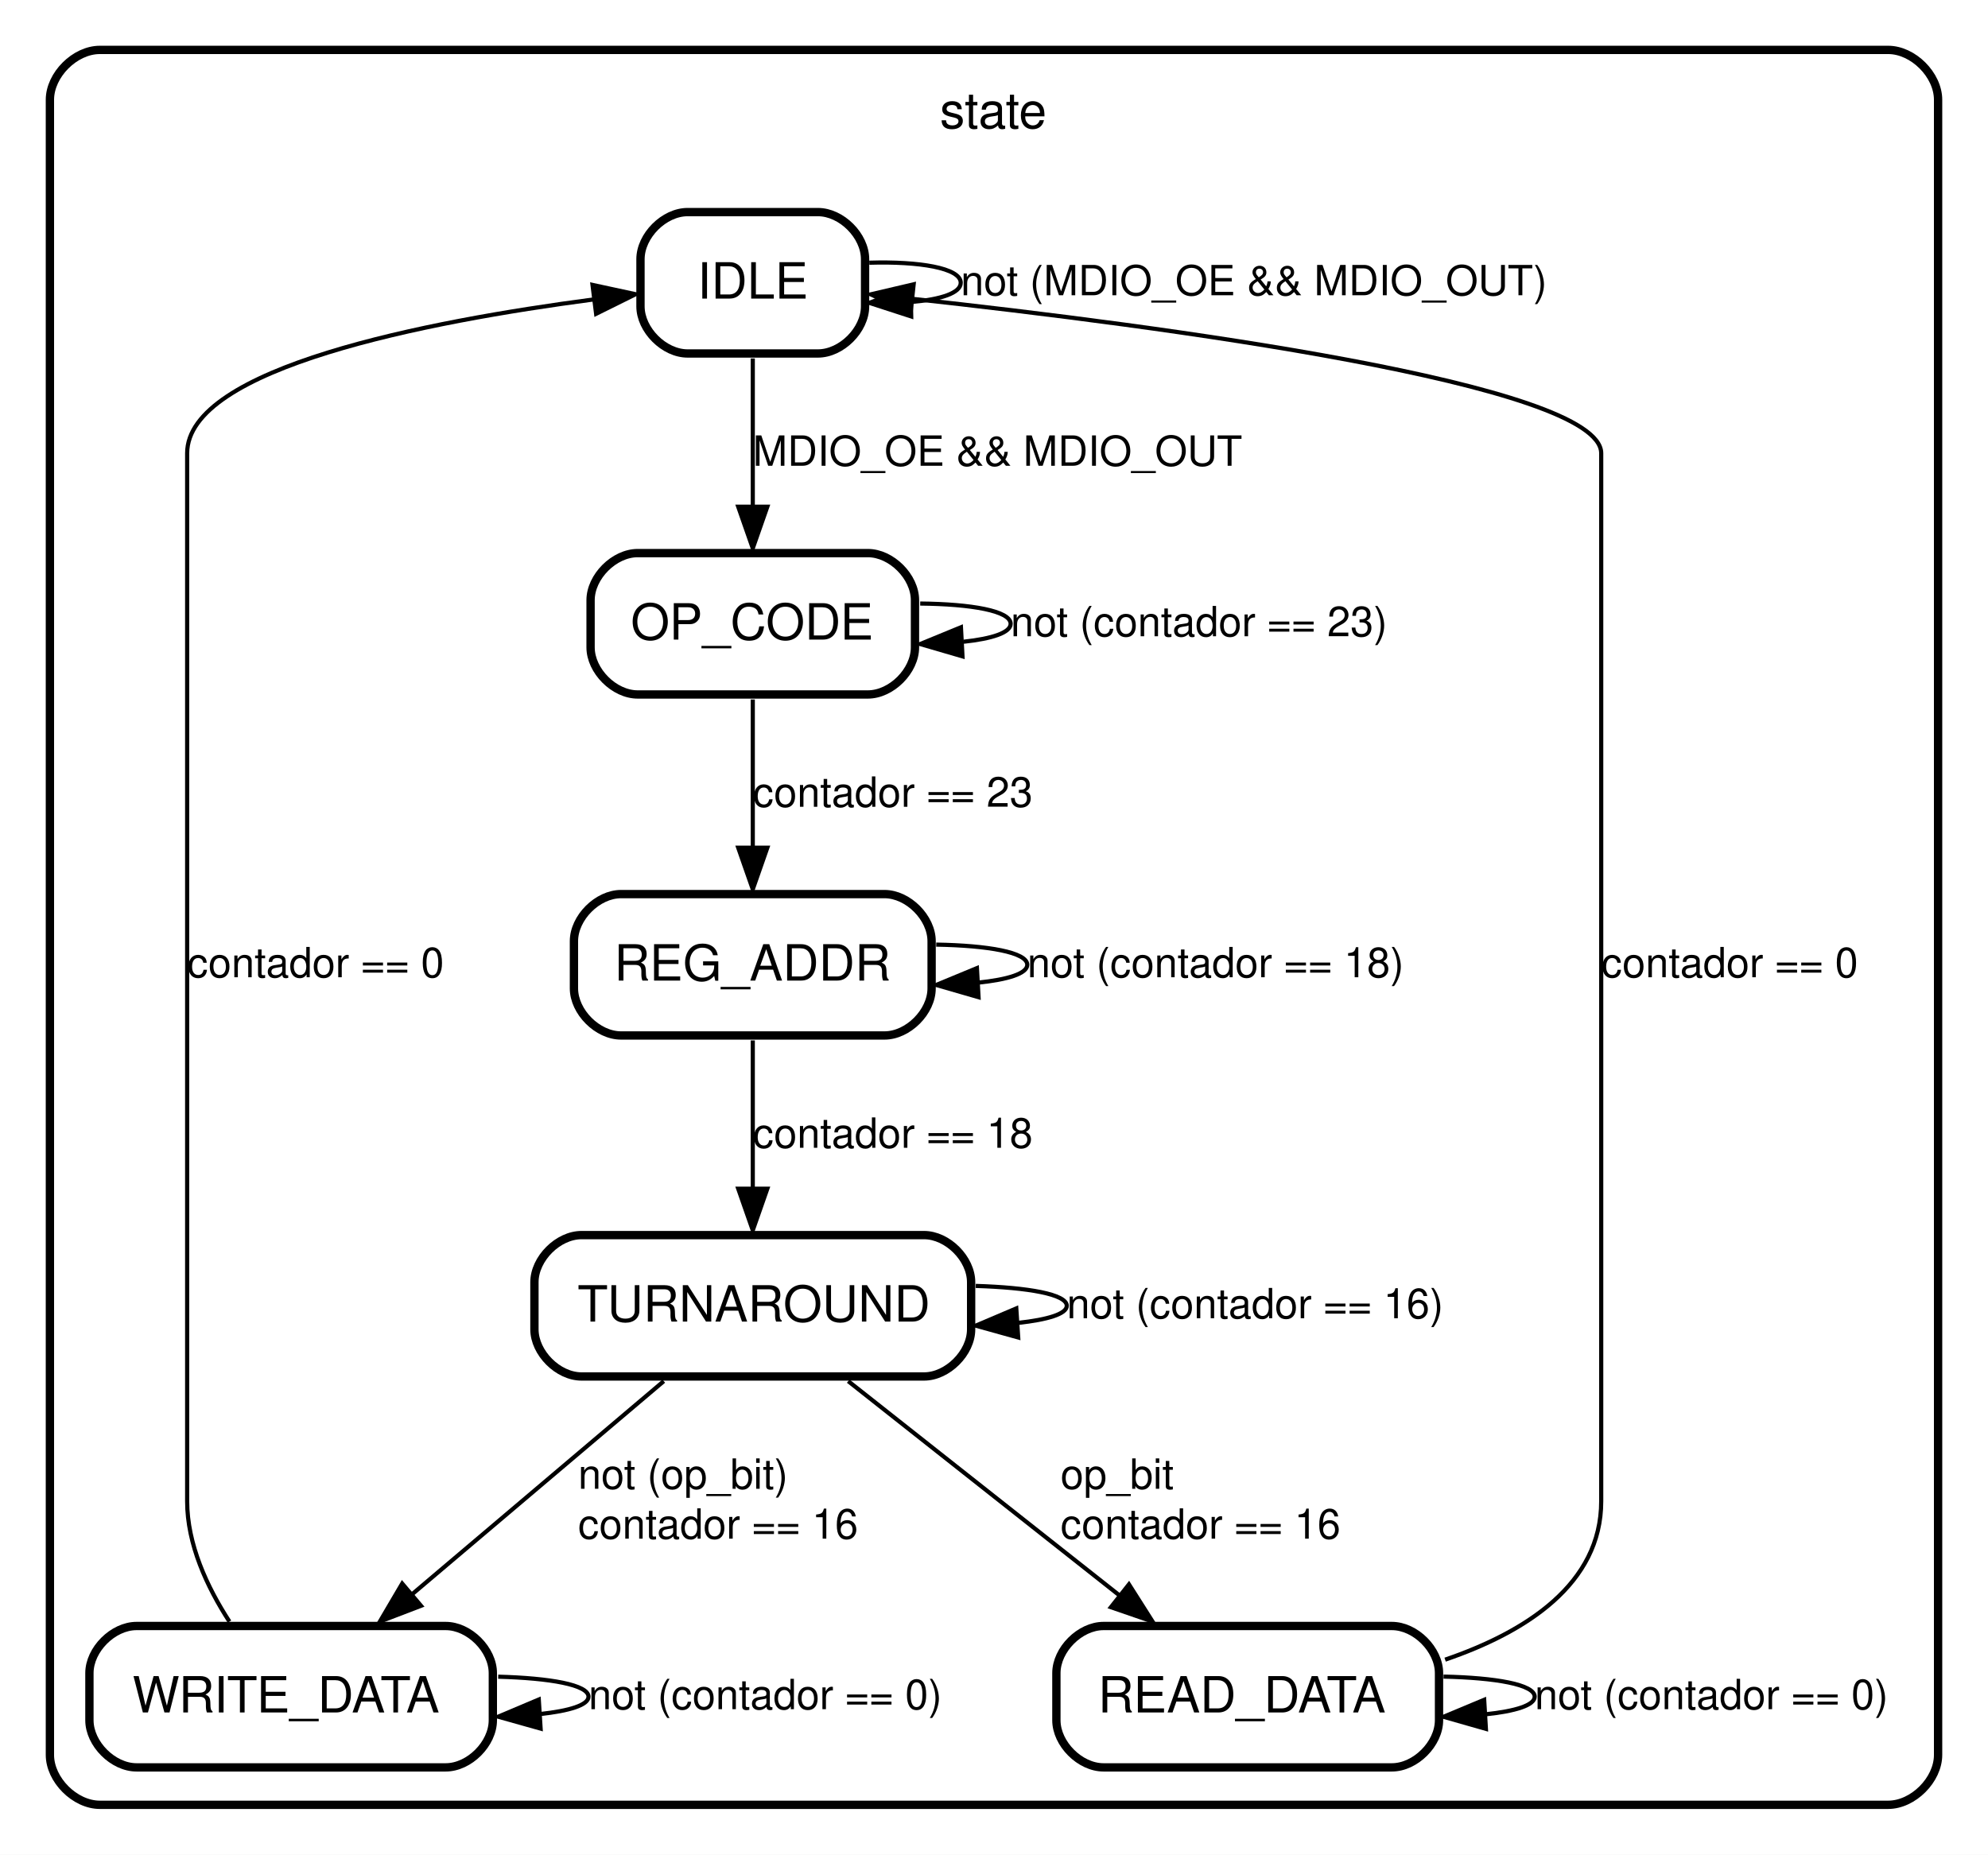
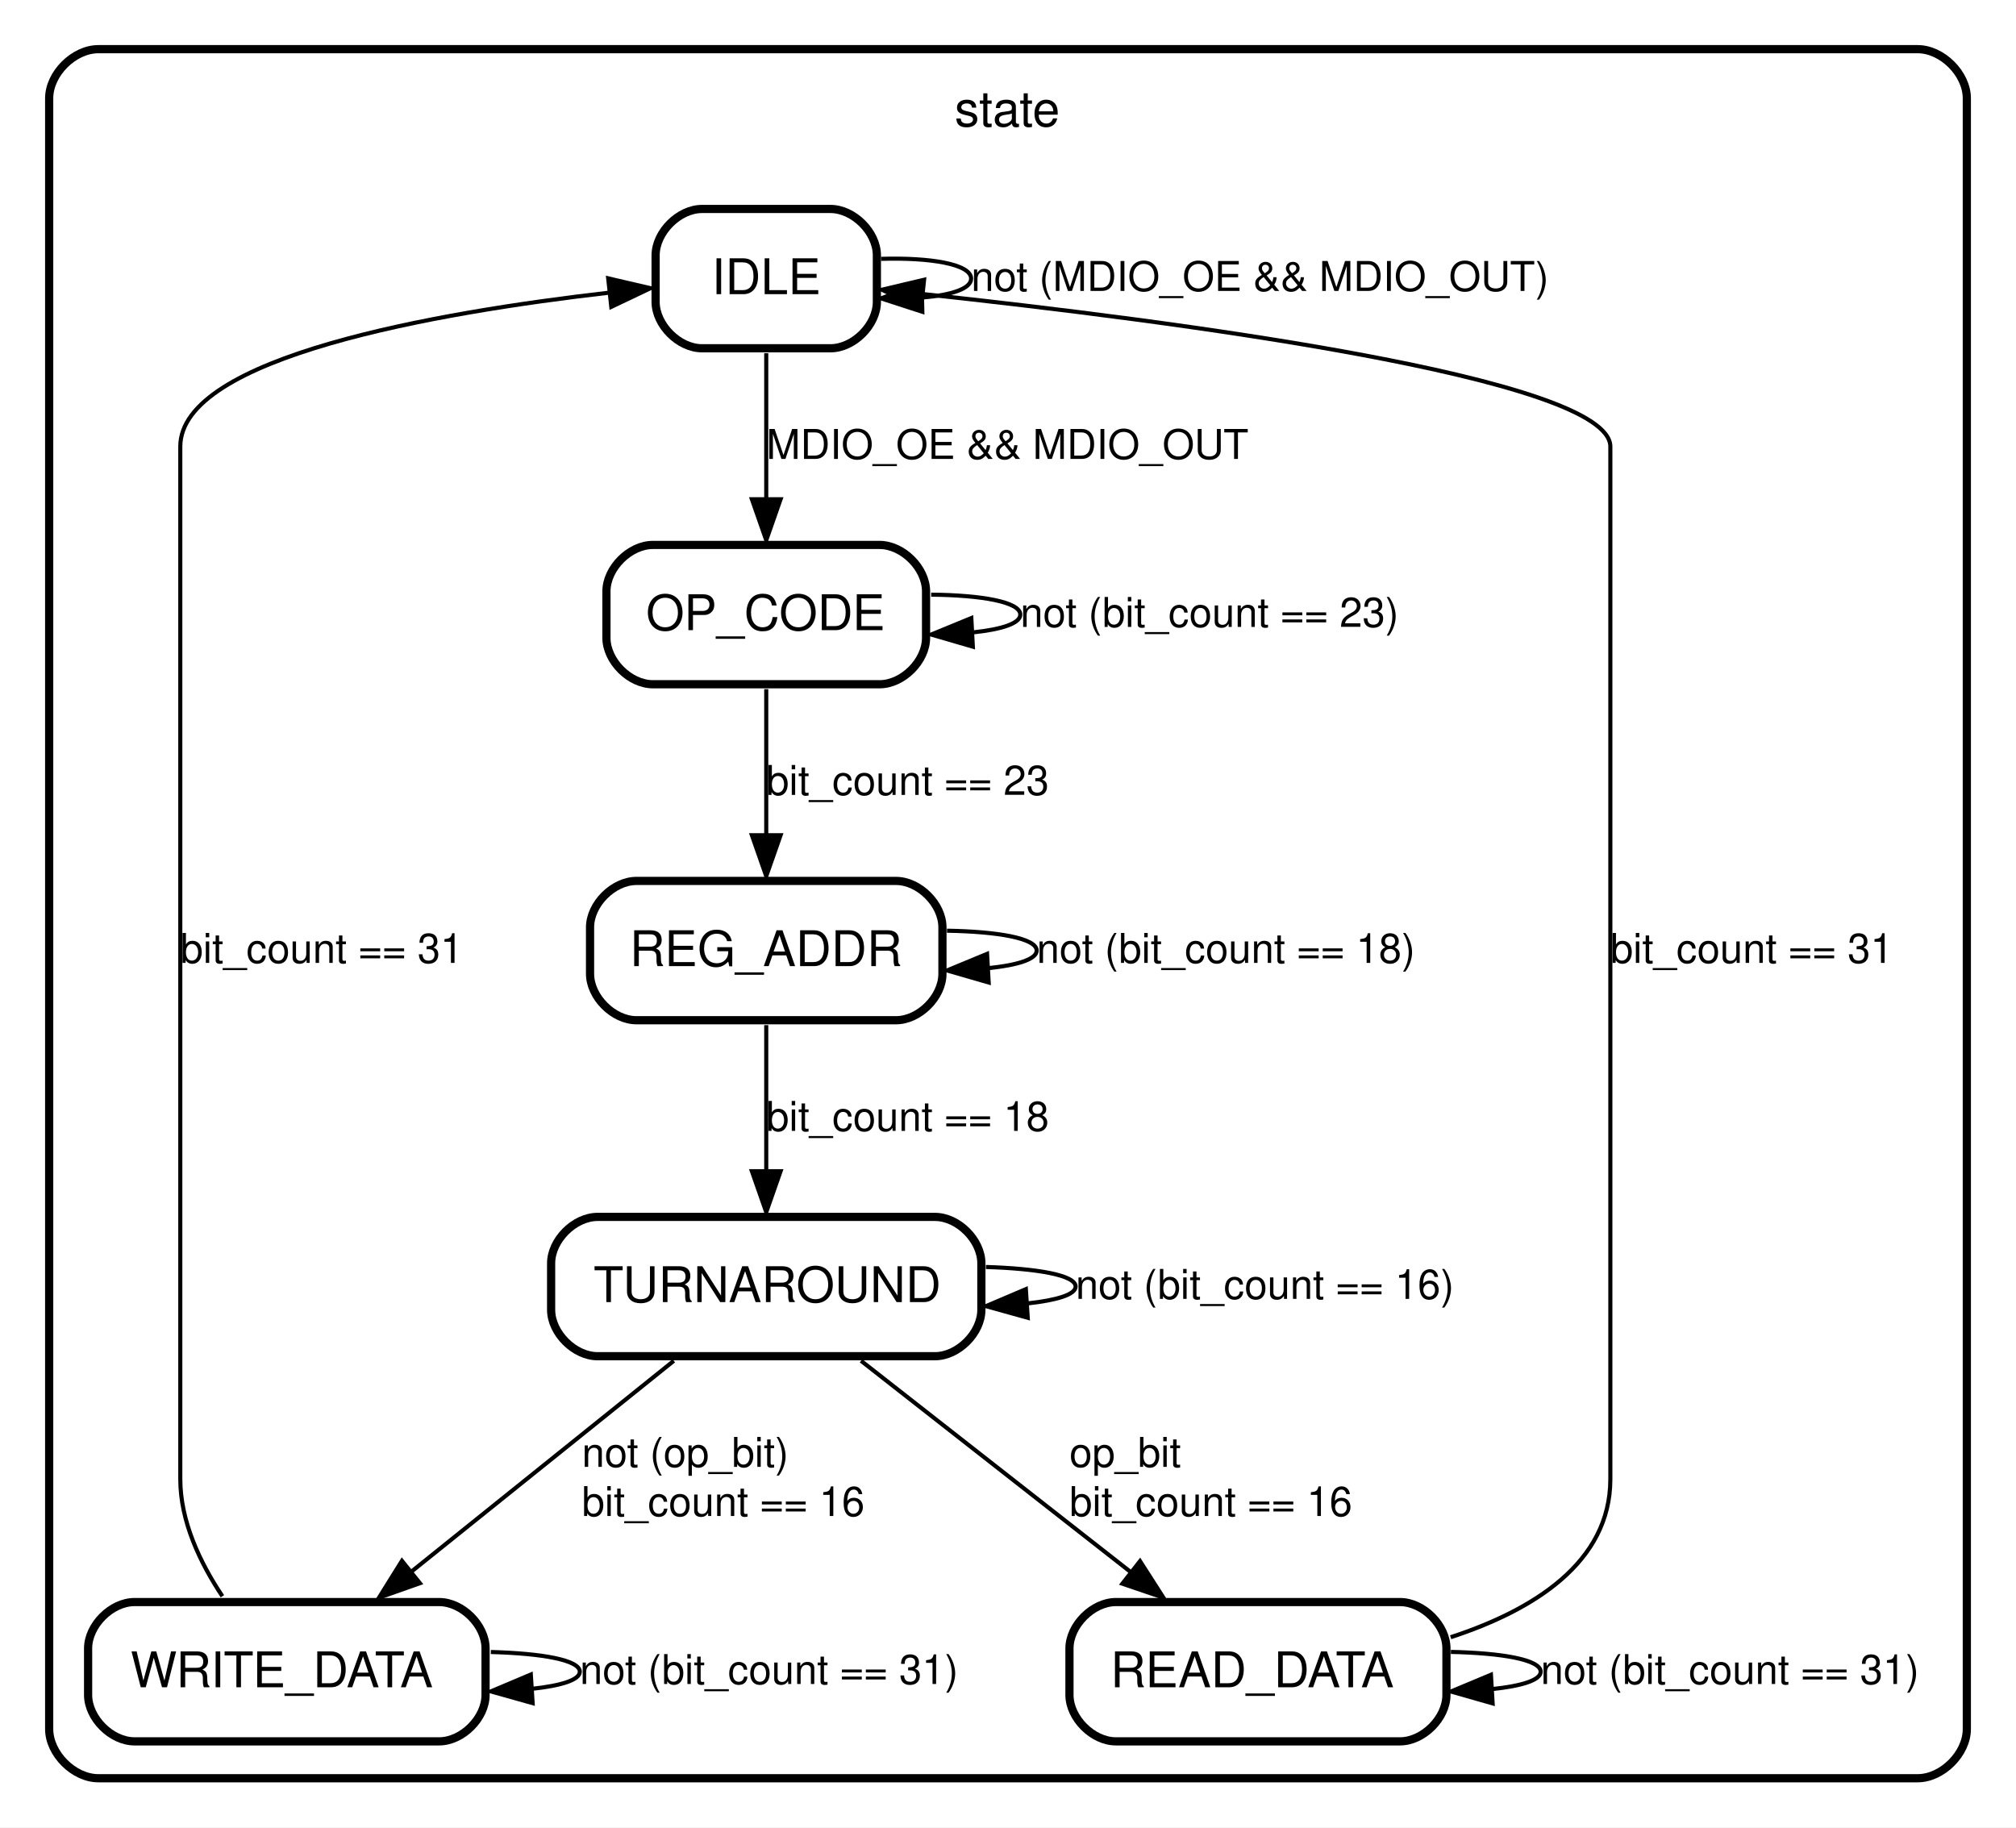
- <svg xmlns="http://www.w3.org/2000/svg" width="478pt" height="446pt" viewBox="0.00 0.00 478.00 446.00">
+ <svg xmlns="http://www.w3.org/2000/svg" width="492pt" height="446pt" viewBox="0.00 0.00 492.00 446.00">
  <g id="graph0" class="graph" transform="scale(1 1) rotate(0) translate(4 442)">
-     <polygon fill="#ffffff" stroke="transparent" points="-4,4 -4,-442 474,-442 474,4 -4,4" />
+     <polygon fill="#ffffff" stroke="transparent" points="-4,4 -4,-442 488,-442 488,4 -4,4" />
    <g id="clust1" class="cluster state regular">
-       <path fill="none" stroke="#000000" stroke-width="2" d="M20,-8C20,-8 450,-8 450,-8 456,-8 462,-14 462,-20 462,-20 462,-418 462,-418 462,-424 456,-430 450,-430 450,-430 20,-430 20,-430 14,-430 8,-424 8,-418 8,-418 8,-20 8,-20 8,-14 14,-8 20,-8" />
-       <text text-anchor="start" x="221.994" y="-411.2" font-family="Helvetica,sans-Serif" font-size="12.00" fill="#000000">state</text>
+       <path fill="none" stroke="#000000" stroke-width="2" d="M20,-8C20,-8 464,-8 464,-8 470,-8 476,-14 476,-20 476,-20 476,-418 476,-418 476,-424 470,-430 464,-430 464,-430 20,-430 20,-430 14,-430 8,-424 8,-418 8,-418 8,-20 8,-20 8,-14 14,-8 20,-8" />
+       <text text-anchor="start" x="228.994" y="-411.2" font-family="Helvetica,sans-Serif" font-size="12.00" fill="#000000">state</text>
    </g>
    <g id="node2" class="node state regular">
-       <polygon fill="#ffffff" fill-opacity="0.004" stroke="transparent" stroke-width="2" points="205,-392 149,-392 149,-356 205,-356 205,-392" />
-       <text text-anchor="start" x="163.664" y="-370.2" font-family="Helvetica,sans-Serif" font-size="12.00" fill="#000000">IDLE</text>
-       <path fill="none" stroke="#000000" stroke-width="2" d="M161.333,-357C161.333,-357 192.667,-357 192.667,-357 198.333,-357 204,-362.667 204,-368.333 204,-368.333 204,-379.667 204,-379.667 204,-385.333 198.333,-391 192.667,-391 192.667,-391 161.333,-391 161.333,-391 155.667,-391 150,-385.333 150,-379.667 150,-379.667 150,-368.333 150,-368.333 150,-362.667 155.667,-357 161.333,-357" />
+       <polygon fill="#ffffff" fill-opacity="0.004" stroke="transparent" stroke-width="2" points="211,-392 155,-392 155,-356 211,-356 211,-392" />
+       <text text-anchor="start" x="169.664" y="-370.2" font-family="Helvetica,sans-Serif" font-size="12.00" fill="#000000">IDLE</text>
+       <path fill="none" stroke="#000000" stroke-width="2" d="M167.333,-357C167.333,-357 198.667,-357 198.667,-357 204.333,-357 210,-362.667 210,-368.333 210,-368.333 210,-379.667 210,-379.667 210,-385.333 204.333,-391 198.667,-391 198.667,-391 167.333,-391 167.333,-391 161.667,-391 156,-385.333 156,-379.667 156,-379.667 156,-368.333 156,-368.333 156,-362.667 161.667,-357 167.333,-357" />
    </g>
    <g id="edge2" class="edge transition">
-       <path fill="none" stroke="#000000" d="M205.018,-378.825C216.888,-379.188 227,-377.58 227,-374 227,-371.539 222.22,-370.009 215.376,-369.412" />
-       <polygon fill="#000000" stroke="#000000" points="215.096,-365.905 205.018,-369.175 214.936,-372.903 215.096,-365.905" />
-       <text text-anchor="start" x="227" y="-371" font-family="Helvetica,sans-Serif" font-size="10.00" fill="#000000">not (MDIO_OE &amp;&amp; MDIO_OUT)   </text>
+       <path fill="none" stroke="#000000" d="M211.018,-378.825C222.888,-379.188 233,-377.58 233,-374 233,-371.539 228.22,-370.009 221.376,-369.412" />
+       <polygon fill="#000000" stroke="#000000" points="221.096,-365.905 211.018,-369.175 220.936,-372.903 221.096,-365.905" />
+       <text text-anchor="start" x="233" y="-371" font-family="Helvetica,sans-Serif" font-size="10.00" fill="#000000">not (MDIO_OE &amp;&amp; MDIO_OUT)   </text>
    </g>
    <g id="node3" class="node state regular">
-       <polygon fill="#ffffff" fill-opacity="0.004" stroke="transparent" stroke-width="2" points="217,-310 137,-310 137,-274 217,-274 217,-310" />
-       <text text-anchor="start" x="147.664" y="-288.2" font-family="Helvetica,sans-Serif" font-size="12.00" fill="#000000">OP_CODE</text>
-       <path fill="none" stroke="#000000" stroke-width="2" d="M149.333,-275C149.333,-275 204.667,-275 204.667,-275 210.333,-275 216,-280.667 216,-286.333 216,-286.333 216,-297.667 216,-297.667 216,-303.333 210.333,-309 204.667,-309 204.667,-309 149.333,-309 149.333,-309 143.667,-309 138,-303.333 138,-297.667 138,-297.667 138,-286.333 138,-286.333 138,-280.667 143.667,-275 149.333,-275" />
+       <polygon fill="#ffffff" fill-opacity="0.004" stroke="transparent" stroke-width="2" points="223,-310 143,-310 143,-274 223,-274 223,-310" />
+       <text text-anchor="start" x="153.664" y="-288.2" font-family="Helvetica,sans-Serif" font-size="12.00" fill="#000000">OP_CODE</text>
+       <path fill="none" stroke="#000000" stroke-width="2" d="M155.333,-275C155.333,-275 210.667,-275 210.667,-275 216.333,-275 222,-280.667 222,-286.333 222,-286.333 222,-297.667 222,-297.667 222,-303.333 216.333,-309 210.667,-309 210.667,-309 155.333,-309 155.333,-309 149.667,-309 144,-303.333 144,-297.667 144,-297.667 144,-286.333 144,-286.333 144,-280.667 149.667,-275 155.333,-275" />
    </g>
    <g id="edge1" class="edge transition">
-       <path fill="none" stroke="#000000" d="M177,-355.801C177,-345.398 177,-332.122 177,-320.377" />
-       <polygon fill="#000000" stroke="#000000" points="180.5,-320.148 177,-310.148 173.5,-320.148 180.5,-320.148" />
-       <text text-anchor="start" x="177" y="-330" font-family="Helvetica,sans-Serif" font-size="10.00" fill="#000000">MDIO_OE &amp;&amp; MDIO_OUT   </text>
+       <path fill="none" stroke="#000000" d="M183,-355.801C183,-345.398 183,-332.122 183,-320.377" />
+       <polygon fill="#000000" stroke="#000000" points="186.5,-320.148 183,-310.148 179.5,-320.148 186.5,-320.148" />
+       <text text-anchor="start" x="183" y="-330" font-family="Helvetica,sans-Serif" font-size="10.00" fill="#000000">MDIO_OE &amp;&amp; MDIO_OUT   </text>
    </g>
    <g id="edge4" class="edge transition">
-       <path fill="none" stroke="#000000" d="M217.251,-296.868C229.458,-296.746 239,-295.123 239,-292 239,-289.853 234.49,-288.415 227.705,-287.686" />
-       <polygon fill="#000000" stroke="#000000" points="227.423,-284.167 217.251,-287.132 227.052,-291.157 227.423,-284.167" />
-       <text text-anchor="start" x="239" y="-289" font-family="Helvetica,sans-Serif" font-size="10.00" fill="#000000">not (contador == 23)   </text>
+       <path fill="none" stroke="#000000" d="M223.251,-296.868C235.458,-296.746 245,-295.123 245,-292 245,-289.853 240.49,-288.415 233.705,-287.686" />
+       <polygon fill="#000000" stroke="#000000" points="233.423,-284.167 223.251,-287.132 233.052,-291.157 233.423,-284.167" />
+       <text text-anchor="start" x="245" y="-289" font-family="Helvetica,sans-Serif" font-size="10.00" fill="#000000">not (bit_count == 23)   </text>
    </g>
    <g id="node4" class="node state regular">
-       <polygon fill="#ffffff" fill-opacity="0.004" stroke="transparent" stroke-width="2" points="221,-228 133,-228 133,-192 221,-192 221,-228" />
-       <text text-anchor="start" x="143.669" y="-206.2" font-family="Helvetica,sans-Serif" font-size="12.00" fill="#000000">REG_ADDR</text>
-       <path fill="none" stroke="#000000" stroke-width="2" d="M145.333,-193C145.333,-193 208.667,-193 208.667,-193 214.333,-193 220,-198.667 220,-204.333 220,-204.333 220,-215.667 220,-215.667 220,-221.333 214.333,-227 208.667,-227 208.667,-227 145.333,-227 145.333,-227 139.667,-227 134,-221.333 134,-215.667 134,-215.667 134,-204.333 134,-204.333 134,-198.667 139.667,-193 145.333,-193" />
+       <polygon fill="#ffffff" fill-opacity="0.004" stroke="transparent" stroke-width="2" points="227,-228 139,-228 139,-192 227,-192 227,-228" />
+       <text text-anchor="start" x="149.669" y="-206.2" font-family="Helvetica,sans-Serif" font-size="12.00" fill="#000000">REG_ADDR</text>
+       <path fill="none" stroke="#000000" stroke-width="2" d="M151.333,-193C151.333,-193 214.667,-193 214.667,-193 220.333,-193 226,-198.667 226,-204.333 226,-204.333 226,-215.667 226,-215.667 226,-221.333 220.333,-227 214.667,-227 214.667,-227 151.333,-227 151.333,-227 145.667,-227 140,-221.333 140,-215.667 140,-215.667 140,-204.333 140,-204.333 140,-198.667 145.667,-193 151.333,-193" />
    </g>
    <g id="edge3" class="edge transition">
-       <path fill="none" stroke="#000000" d="M177,-273.801C177,-263.398 177,-250.121 177,-238.377" />
-       <polygon fill="#000000" stroke="#000000" points="180.5,-238.148 177,-228.148 173.5,-238.148 180.5,-238.148" />
-       <text text-anchor="start" x="177" y="-248" font-family="Helvetica,sans-Serif" font-size="10.00" fill="#000000">contador == 23   </text>
+       <path fill="none" stroke="#000000" d="M183,-273.801C183,-263.398 183,-250.121 183,-238.377" />
+       <polygon fill="#000000" stroke="#000000" points="186.5,-238.148 183,-228.148 179.5,-238.148 186.5,-238.148" />
+       <text text-anchor="start" x="183" y="-248" font-family="Helvetica,sans-Serif" font-size="10.00" fill="#000000">bit_count == 23   </text>
    </g>
    <g id="edge6" class="edge transition">
-       <path fill="none" stroke="#000000" d="M221.107,-214.851C233.493,-214.638 243,-213.022 243,-210 243,-207.875 238.3,-206.445 231.203,-205.71" />
-       <polygon fill="#000000" stroke="#000000" points="231.285,-202.209 221.107,-205.149 230.897,-209.198 231.285,-202.209" />
-       <text text-anchor="start" x="243" y="-207" font-family="Helvetica,sans-Serif" font-size="10.00" fill="#000000">not (contador == 18)   </text>
+       <path fill="none" stroke="#000000" d="M227.107,-214.851C239.493,-214.638 249,-213.022 249,-210 249,-207.875 244.3,-206.445 237.203,-205.71" />
+       <polygon fill="#000000" stroke="#000000" points="237.285,-202.209 227.107,-205.149 236.897,-209.198 237.285,-202.209" />
+       <text text-anchor="start" x="249" y="-207" font-family="Helvetica,sans-Serif" font-size="10.00" fill="#000000">not (bit_count == 18)   </text>
    </g>
    <g id="node5" class="node state regular">
-       <polygon fill="#ffffff" fill-opacity="0.004" stroke="transparent" stroke-width="2" points="230.5,-146 123.5,-146 123.5,-110 230.5,-110 230.5,-146" />
-       <text text-anchor="start" x="134.846" y="-124.2" font-family="Helvetica,sans-Serif" font-size="12.00" fill="#000000">TURNAROUND</text>
-       <path fill="none" stroke="#000000" stroke-width="2" d="M135.833,-111C135.833,-111 218.167,-111 218.167,-111 223.833,-111 229.5,-116.667 229.5,-122.333 229.5,-122.333 229.5,-133.667 229.5,-133.667 229.5,-139.333 223.833,-145 218.167,-145 218.167,-145 135.833,-145 135.833,-145 130.167,-145 124.5,-139.333 124.5,-133.667 124.5,-133.667 124.5,-122.333 124.5,-122.333 124.5,-116.667 130.167,-111 135.833,-111" />
+       <polygon fill="#ffffff" fill-opacity="0.004" stroke="transparent" stroke-width="2" points="236.5,-146 129.5,-146 129.5,-110 236.5,-110 236.5,-146" />
+       <text text-anchor="start" x="140.846" y="-124.2" font-family="Helvetica,sans-Serif" font-size="12.00" fill="#000000">TURNAROUND</text>
+       <path fill="none" stroke="#000000" stroke-width="2" d="M141.833,-111C141.833,-111 224.167,-111 224.167,-111 229.833,-111 235.5,-116.667 235.5,-122.333 235.5,-122.333 235.5,-133.667 235.5,-133.667 235.5,-139.333 229.833,-145 224.167,-145 224.167,-145 141.833,-145 141.833,-145 136.167,-145 130.5,-139.333 130.5,-133.667 130.5,-133.667 130.5,-122.333 130.5,-122.333 130.5,-116.667 136.167,-111 141.833,-111" />
    </g>
    <g id="edge5" class="edge transition">
-       <path fill="none" stroke="#000000" d="M177,-191.802C177,-181.398 177,-168.121 177,-156.377" />
-       <polygon fill="#000000" stroke="#000000" points="180.5,-156.148 177,-146.148 173.5,-156.148 180.5,-156.148" />
-       <text text-anchor="start" x="177" y="-166" font-family="Helvetica,sans-Serif" font-size="10.00" fill="#000000">contador == 18   </text>
+       <path fill="none" stroke="#000000" d="M183,-191.802C183,-181.398 183,-168.121 183,-156.377" />
+       <polygon fill="#000000" stroke="#000000" points="186.5,-156.148 183,-146.148 179.5,-156.148 186.5,-156.148" />
+       <text text-anchor="start" x="183" y="-166" font-family="Helvetica,sans-Serif" font-size="10.00" fill="#000000">bit_count == 18   </text>
    </g>
    <g id="edge9" class="edge transition">
-       <path fill="none" stroke="#000000" d="M230.61,-132.779C243.207,-132.386 252.5,-130.793 252.5,-128 252.5,-126.036 247.906,-124.666 240.799,-123.888" />
-       <polygon fill="#000000" stroke="#000000" points="240.818,-120.382 230.61,-123.221 240.36,-127.367 240.818,-120.382" />
-       <text text-anchor="start" x="252.5" y="-125" font-family="Helvetica,sans-Serif" font-size="10.00" fill="#000000">not (contador == 16)   </text>
+       <path fill="none" stroke="#000000" d="M236.61,-132.779C249.207,-132.386 258.5,-130.793 258.5,-128 258.5,-126.036 253.906,-124.666 246.799,-123.888" />
+       <polygon fill="#000000" stroke="#000000" points="246.818,-120.382 236.61,-123.221 246.36,-127.367 246.818,-120.382" />
+       <text text-anchor="start" x="258.5" y="-125" font-family="Helvetica,sans-Serif" font-size="10.00" fill="#000000">not (bit_count == 16)   </text>
    </g>
    <g id="node6" class="node state regular">
      <polygon fill="#ffffff" fill-opacity="0.004" stroke="transparent" stroke-width="2" points="115.5,-52 16.5,-52 16.5,-16 115.5,-16 115.5,-52" />
      <text text-anchor="start" x="27.836" y="-30.2" font-family="Helvetica,sans-Serif" font-size="12.00" fill="#000000">WRITE_DATA</text>
      <path fill="none" stroke="#000000" stroke-width="2" d="M28.833,-17C28.833,-17 103.167,-17 103.167,-17 108.833,-17 114.5,-22.667 114.5,-28.333 114.5,-28.333 114.5,-39.667 114.5,-39.667 114.5,-45.333 108.833,-51 103.167,-51 103.167,-51 28.833,-51 28.833,-51 23.167,-51 17.5,-45.333 17.5,-39.667 17.5,-39.667 17.5,-28.333 17.5,-28.333 17.5,-22.667 23.167,-17 28.833,-17" />
    </g>
    <g id="edge8" class="edge transition">
-       <path fill="none" stroke="#000000" d="M155.598,-109.876C138.399,-95.311 114.068,-74.707 95.1,-58.644" />
-       <polygon fill="#000000" stroke="#000000" points="97.229,-55.86 87.336,-52.069 92.706,-61.202 97.229,-55.86" />
-       <text text-anchor="start" x="135" y="-84" font-family="Helvetica,sans-Serif" font-size="10.00" fill="#000000">not (op_bit)   </text>
-       <text text-anchor="start" x="135" y="-72" font-family="Helvetica,sans-Serif" font-size="10.00" fill="#000000">contador == 16   </text>
+       <path fill="none" stroke="#000000" d="M160.441,-109.876C142.232,-95.246 116.438,-74.522 96.406,-58.429" />
+       <polygon fill="#000000" stroke="#000000" points="98.477,-55.603 88.49,-52.069 94.093,-61.06 98.477,-55.603" />
+       <text text-anchor="start" x="138" y="-84" font-family="Helvetica,sans-Serif" font-size="10.00" fill="#000000">not (op_bit)   </text>
+       <text text-anchor="start" x="138" y="-72" font-family="Helvetica,sans-Serif" font-size="10.00" fill="#000000">bit_count == 16   </text>
    </g>
    <g id="node7" class="node state regular">
-       <polygon fill="#ffffff" fill-opacity="0.004" stroke="transparent" stroke-width="2" points="343,-52 249,-52 249,-16 343,-16 343,-52" />
-       <text text-anchor="start" x="259.999" y="-30.2" font-family="Helvetica,sans-Serif" font-size="12.00" fill="#000000">READ_DATA</text>
-       <path fill="none" stroke="#000000" stroke-width="2" d="M261.333,-17C261.333,-17 330.667,-17 330.667,-17 336.333,-17 342,-22.667 342,-28.333 342,-28.333 342,-39.667 342,-39.667 342,-45.333 336.333,-51 330.667,-51 330.667,-51 261.333,-51 261.333,-51 255.667,-51 250,-45.333 250,-39.667 250,-39.667 250,-28.333 250,-28.333 250,-22.667 255.667,-17 261.333,-17" />
+       <polygon fill="#ffffff" fill-opacity="0.004" stroke="transparent" stroke-width="2" points="350,-52 256,-52 256,-16 350,-16 350,-52" />
+       <text text-anchor="start" x="266.999" y="-30.2" font-family="Helvetica,sans-Serif" font-size="12.00" fill="#000000">READ_DATA</text>
+       <path fill="none" stroke="#000000" stroke-width="2" d="M268.333,-17C268.333,-17 337.667,-17 337.667,-17 343.333,-17 349,-22.667 349,-28.333 349,-28.333 349,-39.667 349,-39.667 349,-45.333 343.333,-51 337.667,-51 337.667,-51 268.333,-51 268.333,-51 262.667,-51 257,-45.333 257,-39.667 257,-39.667 257,-28.333 257,-28.333 257,-22.667 262.667,-17 268.333,-17" />
    </g>
    <g id="edge7" class="edge transition">
-       <path fill="none" stroke="#000000" d="M199.944,-109.876C218.465,-95.246 244.7,-74.522 265.074,-58.429" />
-       <polygon fill="#000000" stroke="#000000" points="267.448,-61.014 273.126,-52.069 263.109,-55.521 267.448,-61.014" />
-       <text text-anchor="start" x="251" y="-84" font-family="Helvetica,sans-Serif" font-size="10.00" fill="#000000">op_bit   </text>
-       <text text-anchor="start" x="251" y="-72" font-family="Helvetica,sans-Serif" font-size="10.00" fill="#000000">contador == 16   </text>
+       <path fill="none" stroke="#000000" d="M206.137,-109.876C224.813,-95.246 251.269,-74.522 271.814,-58.429" />
+       <polygon fill="#000000" stroke="#000000" points="274.22,-60.99 279.934,-52.069 269.903,-55.48 274.22,-60.99" />
+       <text text-anchor="start" x="257" y="-84" font-family="Helvetica,sans-Serif" font-size="10.00" fill="#000000">op_bit   </text>
+       <text text-anchor="start" x="257" y="-72" font-family="Helvetica,sans-Serif" font-size="10.00" fill="#000000">bit_count == 16   </text>
    </g>
    <g id="edge10" class="edge transition">
-       <path fill="none" stroke="#000000" d="M51.169,-52.058C45.785,-60.359 41,-70.649 41,-81 41,-333 41,-333 41,-333 41,-353.531 98.533,-364.699 138.759,-369.999" />
-       <polygon fill="#000000" stroke="#000000" points="138.465,-373.489 148.821,-371.252 139.33,-366.543 138.465,-373.489" />
-       <text text-anchor="start" x="41" y="-207" font-family="Helvetica,sans-Serif" font-size="10.00" fill="#000000">contador == 0   </text>
+       <path fill="none" stroke="#000000" d="M50.276,-52.415C44.8,-60.622 40,-70.743 40,-81 40,-333 40,-333 40,-333 40,-354.831 102.365,-365.709 144.724,-370.579" />
+       <polygon fill="#000000" stroke="#000000" points="144.429,-374.068 154.748,-371.664 145.183,-367.108 144.429,-374.068" />
+       <text text-anchor="start" x="40" y="-207" font-family="Helvetica,sans-Serif" font-size="10.00" fill="#000000">bit_count == 31   </text>
    </g>
    <g id="edge11" class="edge transition">
      <path fill="none" stroke="#000000" d="M115.787,-38.808C128.213,-38.472 137.5,-36.869 137.5,-34 137.5,-31.983 132.909,-30.591 125.863,-29.826" />
      <polygon fill="#000000" stroke="#000000" points="125.987,-26.327 115.787,-29.192 125.547,-33.313 125.987,-26.327" />
-       <text text-anchor="start" x="137.5" y="-31" font-family="Helvetica,sans-Serif" font-size="10.00" fill="#000000">not (contador == 0)   </text>
+       <text text-anchor="start" x="137.5" y="-31" font-family="Helvetica,sans-Serif" font-size="10.00" fill="#000000">not (bit_count == 31)   </text>
    </g>
    <g id="edge12" class="edge transition">
-       <path fill="none" stroke="#000000" d="M343.47,-42.902C362.941,-49.562 381,-61.102 381,-81 381,-333 381,-333 381,-333 381,-349.699 274.582,-363.664 215.468,-370.133" />
-       <polygon fill="#000000" stroke="#000000" points="214.935,-366.67 205.365,-371.216 215.681,-373.63 214.935,-366.67" />
-       <text text-anchor="start" x="381" y="-207" font-family="Helvetica,sans-Serif" font-size="10.00" fill="#000000">contador == 0   </text>
+       <path fill="none" stroke="#000000" d="M350.026,-42.413C370.103,-48.979 389,-60.582 389,-81 389,-333 389,-333 389,-333 389,-349.899 280.989,-363.822 221.389,-370.218" />
+       <polygon fill="#000000" stroke="#000000" points="220.791,-366.762 211.212,-371.288 221.523,-373.724 220.791,-366.762" />
+       <text text-anchor="start" x="389" y="-207" font-family="Helvetica,sans-Serif" font-size="10.00" fill="#000000">bit_count == 31   </text>
    </g>
    <g id="edge13" class="edge transition">
-       <path fill="none" stroke="#000000" d="M343.085,-38.832C355.555,-38.556 365,-36.945 365,-34 365,-31.929 360.331,-30.518 353.223,-29.767" />
-       <polygon fill="#000000" stroke="#000000" points="353.274,-26.264 343.085,-29.168 352.861,-33.251 353.274,-26.264" />
-       <text text-anchor="start" x="365" y="-31" font-family="Helvetica,sans-Serif" font-size="10.00" fill="#000000">not (contador == 0)   </text>
+       <path fill="none" stroke="#000000" d="M350.085,-38.832C362.555,-38.556 372,-36.945 372,-34 372,-31.929 367.331,-30.518 360.223,-29.767" />
+       <polygon fill="#000000" stroke="#000000" points="360.274,-26.264 350.085,-29.168 359.861,-33.251 360.274,-26.264" />
+       <text text-anchor="start" x="372" y="-31" font-family="Helvetica,sans-Serif" font-size="10.00" fill="#000000">not (bit_count == 31)   </text>
    </g>
  </g>
</svg>
